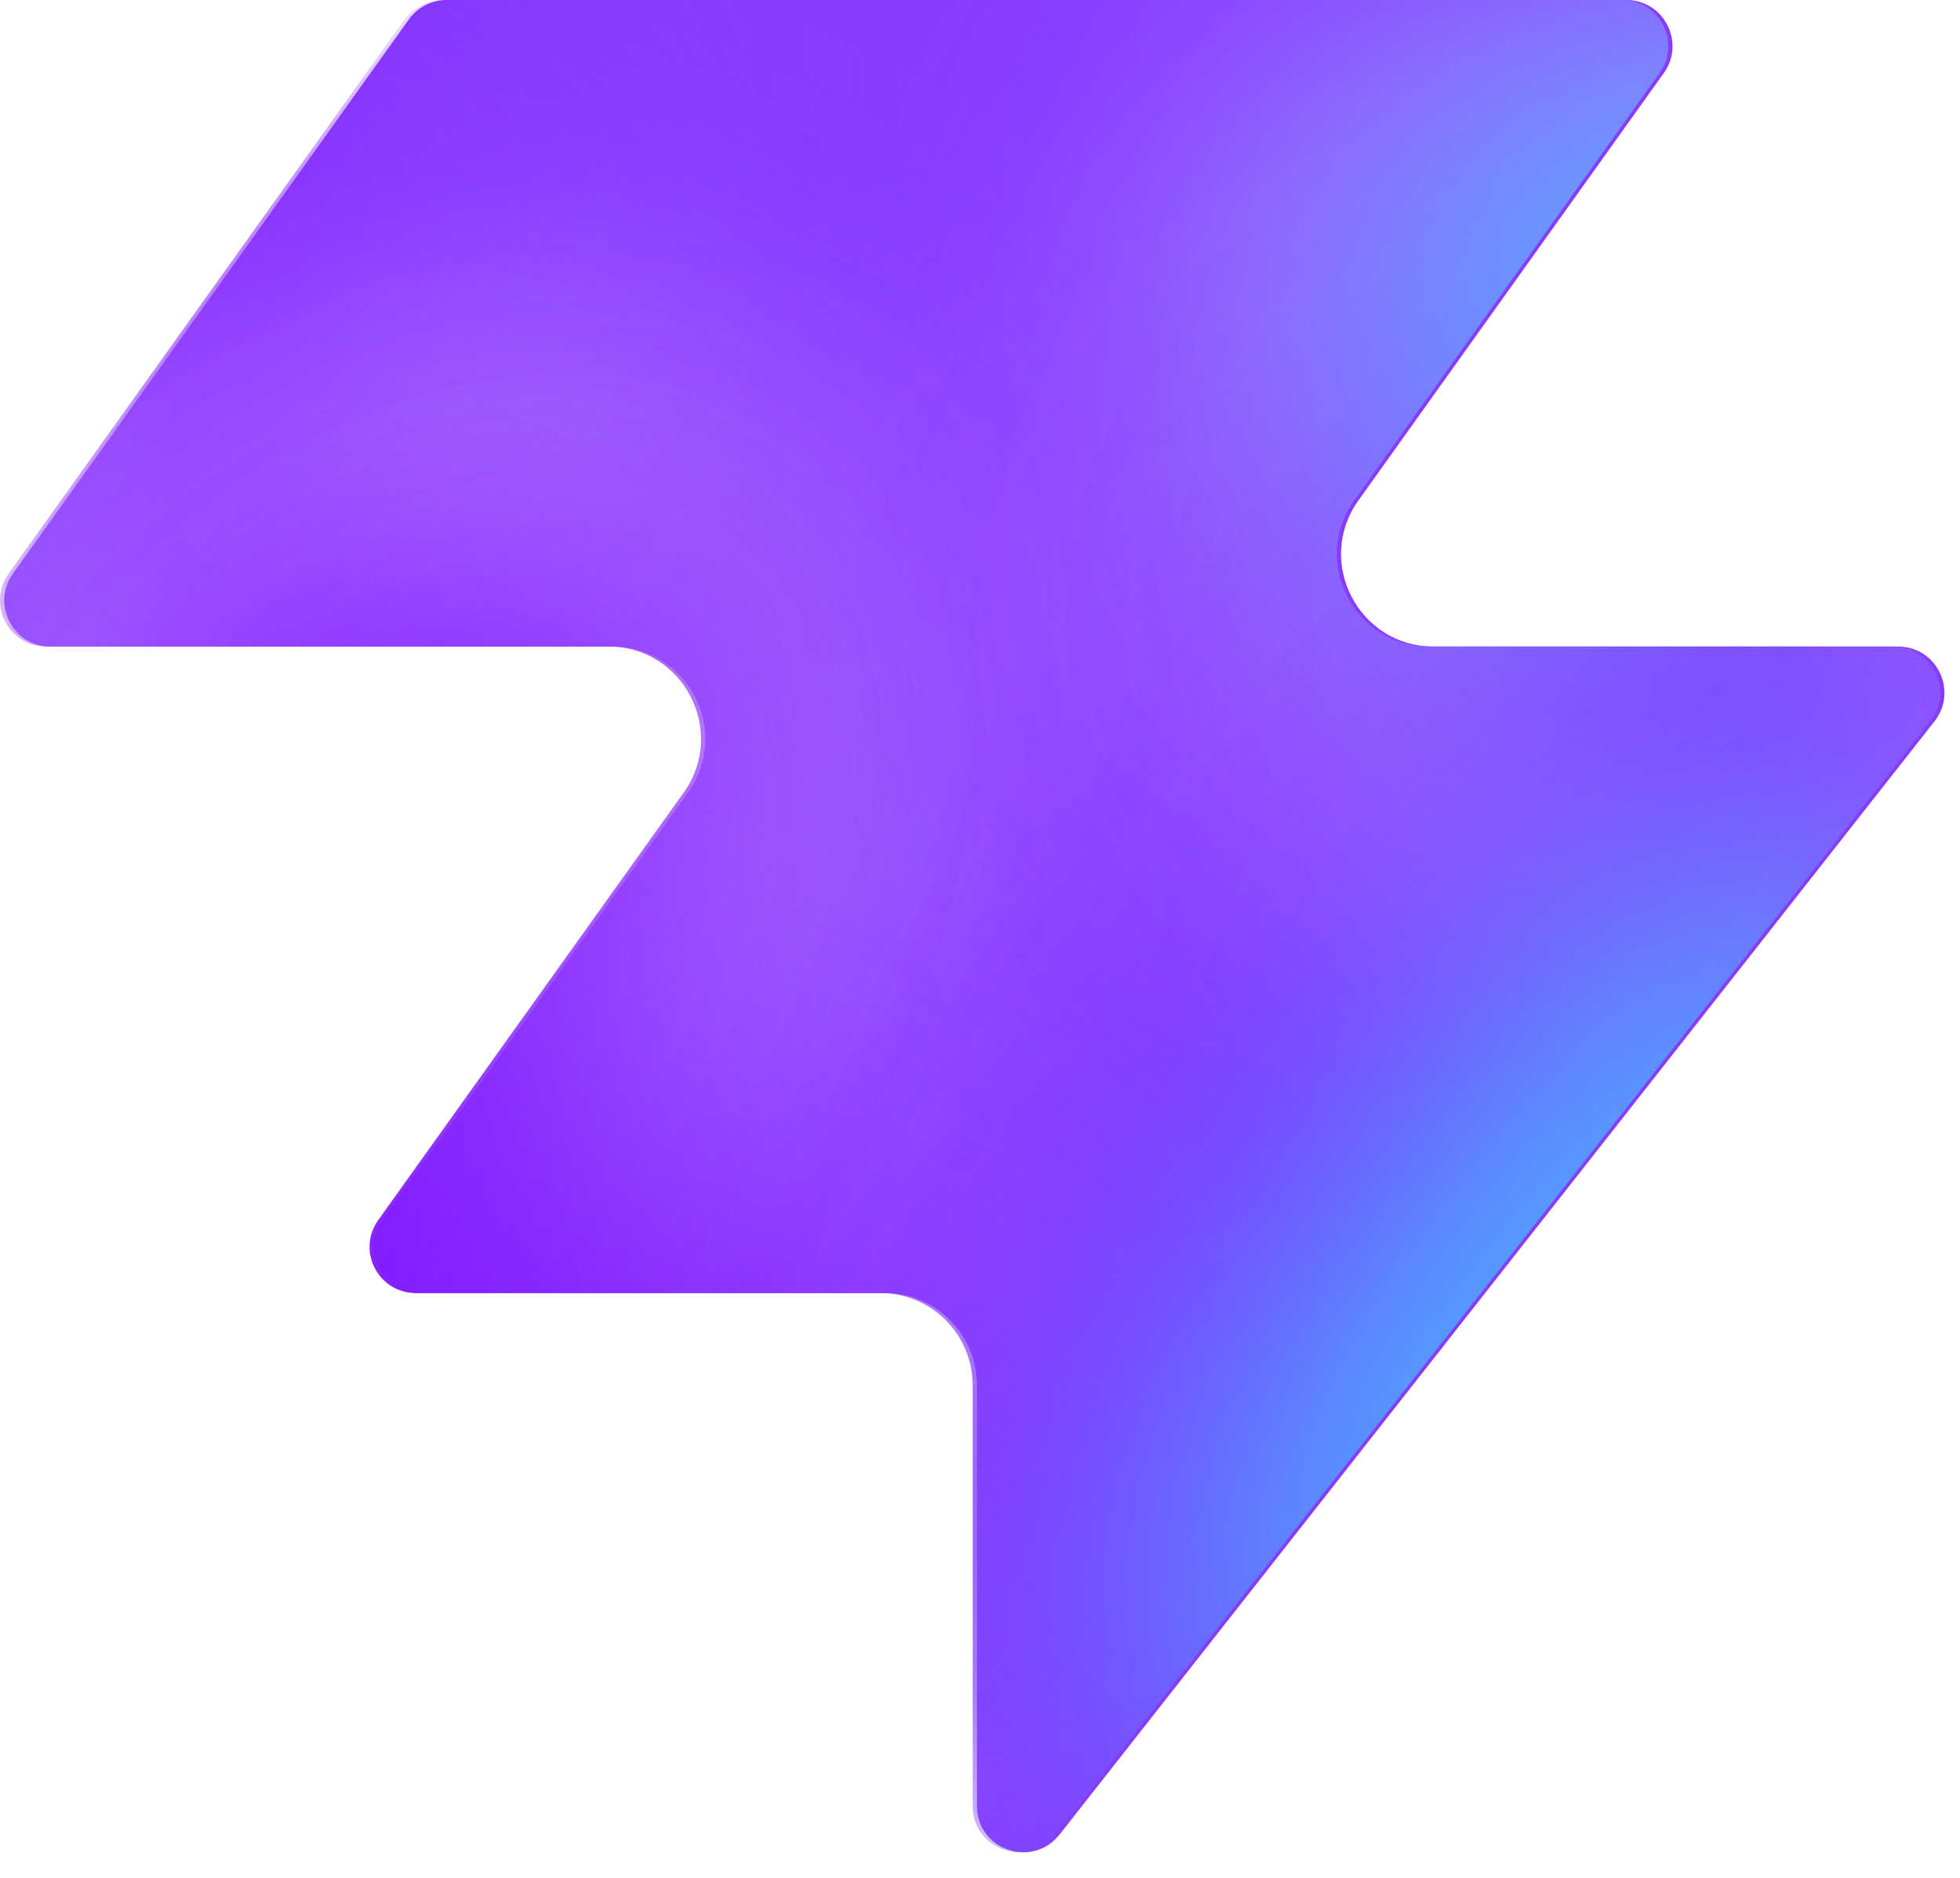
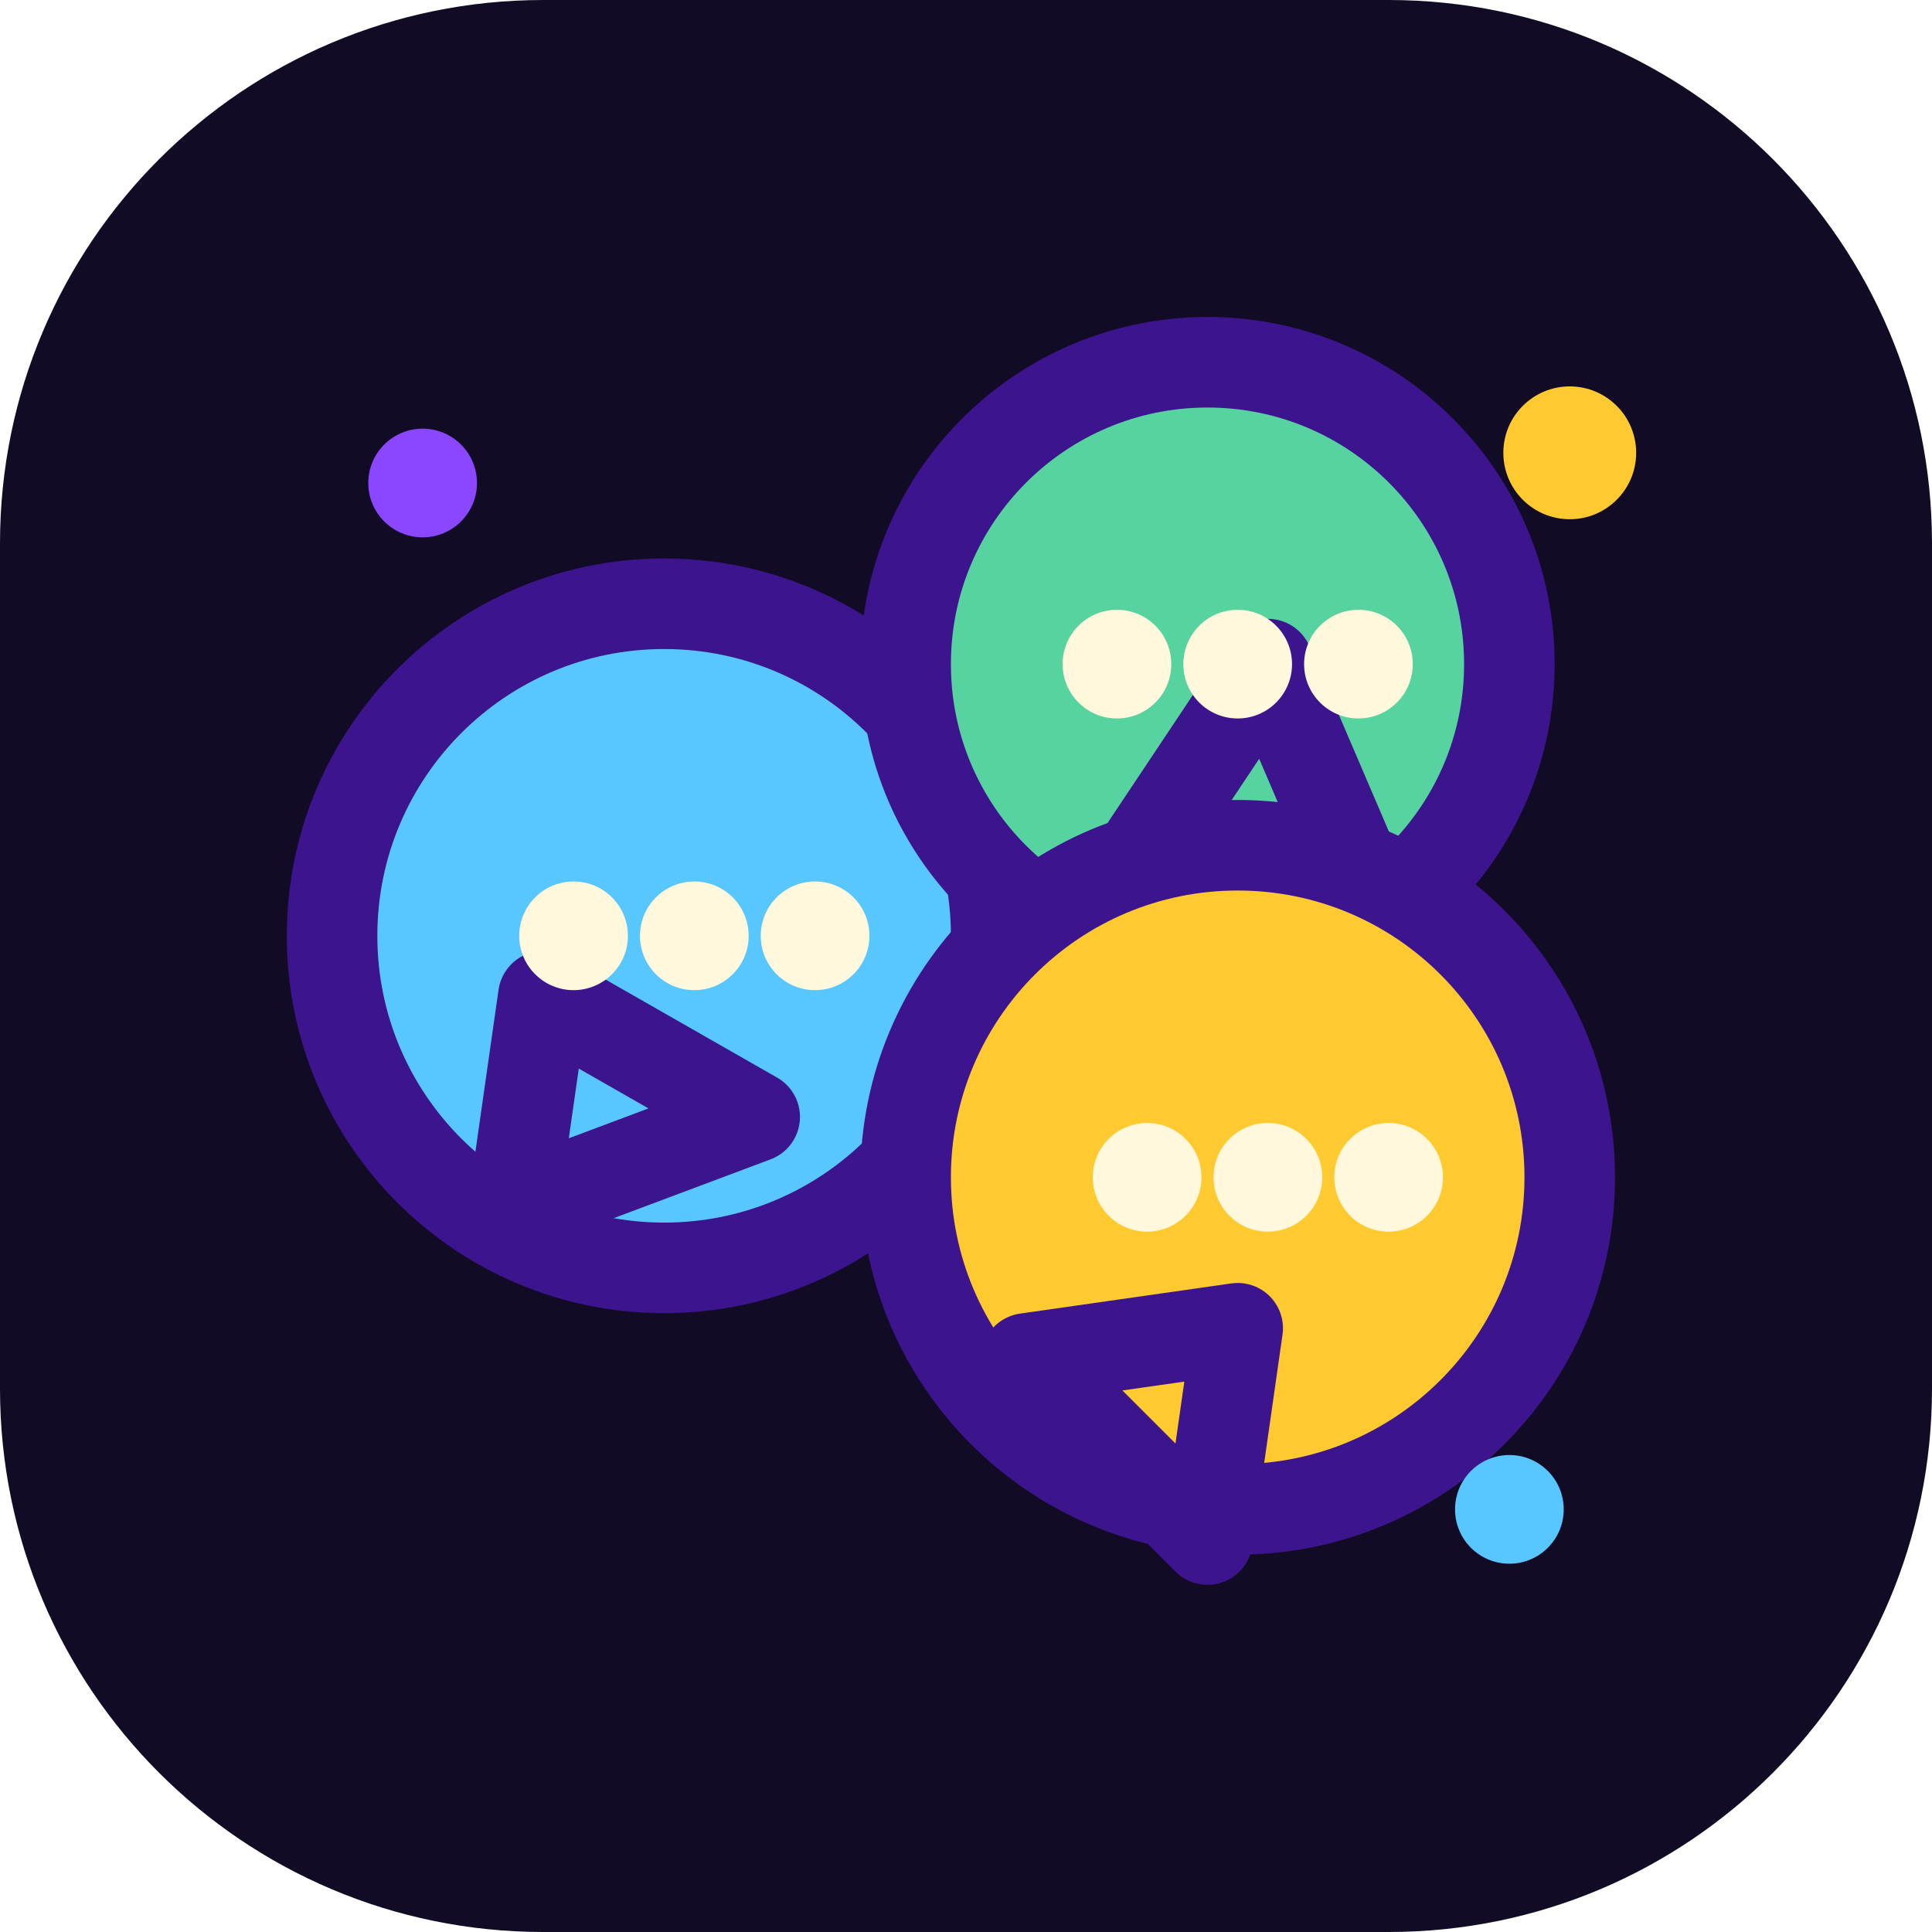
- <svg xmlns="http://www.w3.org/2000/svg" width="48" height="46" fill="none" viewBox="0 0 48 46">
-   <path fill="#863bff" d="M25.946 44.938c-.664.845-2.021.375-2.021-.698V33.937a2.26 2.26 0 0 0-2.262-2.262H10.287c-.92 0-1.456-1.04-.92-1.788l7.48-10.471c1.07-1.497 0-3.578-1.842-3.578H1.237c-.92 0-1.456-1.04-.92-1.788L10.013.474c.214-.297.556-.474.92-.474h28.894c.92 0 1.456 1.04.92 1.788l-7.48 10.471c-1.07 1.498 0 3.579 1.842 3.579h11.377c.943 0 1.473 1.088.89 1.83L25.947 44.94z" style="fill:#863bff;fill:color(display-p3 .525 .23 1);fill-opacity:1" />
-   <mask id="a" width="48" height="46" x="0" y="0" maskUnits="userSpaceOnUse" style="mask-type:alpha">
-     <path fill="#000" d="M25.842 44.938c-.664.844-2.021.375-2.021-.698V33.937a2.26 2.26 0 0 0-2.262-2.262H10.183c-.92 0-1.456-1.04-.92-1.788l7.48-10.471c1.07-1.498 0-3.579-1.842-3.579H1.133c-.92 0-1.456-1.04-.92-1.787L9.91.473c.214-.297.556-.474.92-.474h28.894c.92 0 1.456 1.04.92 1.788l-7.48 10.471c-1.07 1.498 0 3.578 1.842 3.578h11.377c.943 0 1.473 1.088.89 1.832L25.843 44.94z" style="fill:#000;fill-opacity:1" />
-   </mask>
-   <g mask="url(#a)">
-     <g filter="url(#b)">
-       <ellipse cx="5.508" cy="14.704" fill="#ede6ff" rx="5.508" ry="14.704" style="fill:#ede6ff;fill:color(display-p3 .927 .903 1);fill-opacity:1" transform="matrix(.00324 1 1 -.00324 -4.47 31.516)" />
-     </g>
-     <g filter="url(#c)">
-       <ellipse cx="10.399" cy="29.851" fill="#ede6ff" rx="10.399" ry="29.851" style="fill:#ede6ff;fill:color(display-p3 .927 .903 1);fill-opacity:1" transform="matrix(.00324 1 1 -.00324 -39.328 7.883)" />
-     </g>
-     <g filter="url(#d)">
-       <ellipse cx="5.508" cy="30.487" fill="#7e14ff" rx="5.508" ry="30.487" style="fill:#7e14ff;fill:color(display-p3 .492 .077 1);fill-opacity:1" transform="rotate(89.814 -25.913 -14.639)scale(1 -1)" />
-     </g>
-     <g filter="url(#e)">
-       <ellipse cx="5.508" cy="30.599" fill="#7e14ff" rx="5.508" ry="30.599" style="fill:#7e14ff;fill:color(display-p3 .492 .077 1);fill-opacity:1" transform="rotate(89.814 -32.644 -3.334)scale(1 -1)" />
-     </g>
-     <g filter="url(#f)">
-       <ellipse cx="5.508" cy="30.599" fill="#7e14ff" rx="5.508" ry="30.599" style="fill:#7e14ff;fill:color(display-p3 .492 .077 1);fill-opacity:1" transform="matrix(.00324 1 1 -.00324 -34.34 30.47)" />
-     </g>
-     <g filter="url(#g)">
-       <ellipse cx="14.072" cy="22.078" fill="#ede6ff" rx="14.072" ry="22.078" style="fill:#ede6ff;fill:color(display-p3 .927 .903 1);fill-opacity:1" transform="rotate(93.35 24.506 48.493)scale(-1 1)" />
-     </g>
-     <g filter="url(#h)">
-       <ellipse cx="3.47" cy="21.501" fill="#7e14ff" rx="3.47" ry="21.501" style="fill:#7e14ff;fill:color(display-p3 .492 .077 1);fill-opacity:1" transform="rotate(89.009 28.708 47.59)scale(-1 1)" />
-     </g>
-     <g filter="url(#i)">
-       <ellipse cx="3.47" cy="21.501" fill="#7e14ff" rx="3.47" ry="21.501" style="fill:#7e14ff;fill:color(display-p3 .492 .077 1);fill-opacity:1" transform="rotate(89.009 28.708 47.59)scale(-1 1)" />
-     </g>
-     <g filter="url(#j)">
-       <ellipse cx=".387" cy="8.972" fill="#7e14ff" rx="4.407" ry="29.108" style="fill:#7e14ff;fill:color(display-p3 .492 .077 1);fill-opacity:1" transform="rotate(39.51 .387 8.972)" />
-     </g>
-     <g filter="url(#k)">
-       <ellipse cx="47.523" cy="-6.092" fill="#7e14ff" rx="4.407" ry="29.108" style="fill:#7e14ff;fill:color(display-p3 .492 .077 1);fill-opacity:1" transform="rotate(37.892 47.523 -6.092)" />
-     </g>
-     <g filter="url(#l)">
-       <ellipse cx="41.412" cy="6.333" fill="#47bfff" rx="5.971" ry="9.665" style="fill:#47bfff;fill:color(display-p3 .28 .748 1);fill-opacity:1" transform="rotate(37.892 41.412 6.333)" />
-     </g>
-     <g filter="url(#m)">
-       <ellipse cx="-1.879" cy="38.332" fill="#7e14ff" rx="4.407" ry="29.108" style="fill:#7e14ff;fill:color(display-p3 .492 .077 1);fill-opacity:1" transform="rotate(37.892 -1.88 38.332)" />
-     </g>
-     <g filter="url(#n)">
-       <ellipse cx="-1.879" cy="38.332" fill="#7e14ff" rx="4.407" ry="29.108" style="fill:#7e14ff;fill:color(display-p3 .492 .077 1);fill-opacity:1" transform="rotate(37.892 -1.88 38.332)" />
-     </g>
-     <g filter="url(#o)">
-       <ellipse cx="35.651" cy="29.907" fill="#7e14ff" rx="4.407" ry="29.108" style="fill:#7e14ff;fill:color(display-p3 .492 .077 1);fill-opacity:1" transform="rotate(37.892 35.651 29.907)" />
-     </g>
-     <g filter="url(#p)">
-       <ellipse cx="38.418" cy="32.4" fill="#47bfff" rx="5.971" ry="15.297" style="fill:#47bfff;fill:color(display-p3 .28 .748 1);fill-opacity:1" transform="rotate(37.892 38.418 32.4)" />
-     </g>
-   </g>
-   <defs>
-     <filter id="b" width="60.045" height="41.654" x="-19.77" y="16.149" color-interpolation-filters="sRGB" filterUnits="userSpaceOnUse">
-       <feFlood flood-opacity="0" result="BackgroundImageFix" />
-       <feBlend in="SourceGraphic" in2="BackgroundImageFix" result="shape" />
-       <feGaussianBlur result="effect1_foregroundBlur_2002_17158" stdDeviation="7.659" />
-     </filter>
-     <filter id="c" width="90.34" height="51.437" x="-54.613" y="-7.533" color-interpolation-filters="sRGB" filterUnits="userSpaceOnUse">
-       <feFlood flood-opacity="0" result="BackgroundImageFix" />
-       <feBlend in="SourceGraphic" in2="BackgroundImageFix" result="shape" />
-       <feGaussianBlur result="effect1_foregroundBlur_2002_17158" stdDeviation="7.659" />
-     </filter>
-     <filter id="d" width="79.355" height="29.4" x="-49.64" y="2.03" color-interpolation-filters="sRGB" filterUnits="userSpaceOnUse">
-       <feFlood flood-opacity="0" result="BackgroundImageFix" />
-       <feBlend in="SourceGraphic" in2="BackgroundImageFix" result="shape" />
-       <feGaussianBlur result="effect1_foregroundBlur_2002_17158" stdDeviation="4.596" />
-     </filter>
-     <filter id="e" width="79.579" height="29.4" x="-45.045" y="20.029" color-interpolation-filters="sRGB" filterUnits="userSpaceOnUse">
-       <feFlood flood-opacity="0" result="BackgroundImageFix" />
-       <feBlend in="SourceGraphic" in2="BackgroundImageFix" result="shape" />
-       <feGaussianBlur result="effect1_foregroundBlur_2002_17158" stdDeviation="4.596" />
-     </filter>
-     <filter id="f" width="79.579" height="29.4" x="-43.513" y="21.178" color-interpolation-filters="sRGB" filterUnits="userSpaceOnUse">
-       <feFlood flood-opacity="0" result="BackgroundImageFix" />
-       <feBlend in="SourceGraphic" in2="BackgroundImageFix" result="shape" />
-       <feGaussianBlur result="effect1_foregroundBlur_2002_17158" stdDeviation="4.596" />
-     </filter>
-     <filter id="g" width="74.749" height="58.852" x="15.756" y="-17.901" color-interpolation-filters="sRGB" filterUnits="userSpaceOnUse">
-       <feFlood flood-opacity="0" result="BackgroundImageFix" />
-       <feBlend in="SourceGraphic" in2="BackgroundImageFix" result="shape" />
-       <feGaussianBlur result="effect1_foregroundBlur_2002_17158" stdDeviation="7.659" />
-     </filter>
-     <filter id="h" width="61.377" height="25.362" x="23.548" y="2.284" color-interpolation-filters="sRGB" filterUnits="userSpaceOnUse">
-       <feFlood flood-opacity="0" result="BackgroundImageFix" />
-       <feBlend in="SourceGraphic" in2="BackgroundImageFix" result="shape" />
-       <feGaussianBlur result="effect1_foregroundBlur_2002_17158" stdDeviation="4.596" />
-     </filter>
-     <filter id="i" width="61.377" height="25.362" x="23.548" y="2.284" color-interpolation-filters="sRGB" filterUnits="userSpaceOnUse">
-       <feFlood flood-opacity="0" result="BackgroundImageFix" />
-       <feBlend in="SourceGraphic" in2="BackgroundImageFix" result="shape" />
-       <feGaussianBlur result="effect1_foregroundBlur_2002_17158" stdDeviation="4.596" />
-     </filter>
-     <filter id="j" width="56.045" height="63.649" x="-27.636" y="-22.853" color-interpolation-filters="sRGB" filterUnits="userSpaceOnUse">
-       <feFlood flood-opacity="0" result="BackgroundImageFix" />
-       <feBlend in="SourceGraphic" in2="BackgroundImageFix" result="shape" />
-       <feGaussianBlur result="effect1_foregroundBlur_2002_17158" stdDeviation="4.596" />
-     </filter>
-     <filter id="k" width="54.814" height="64.646" x="20.116" y="-38.415" color-interpolation-filters="sRGB" filterUnits="userSpaceOnUse">
-       <feFlood flood-opacity="0" result="BackgroundImageFix" />
-       <feBlend in="SourceGraphic" in2="BackgroundImageFix" result="shape" />
-       <feGaussianBlur result="effect1_foregroundBlur_2002_17158" stdDeviation="4.596" />
-     </filter>
-     <filter id="l" width="33.541" height="35.313" x="24.641" y="-11.323" color-interpolation-filters="sRGB" filterUnits="userSpaceOnUse">
-       <feFlood flood-opacity="0" result="BackgroundImageFix" />
-       <feBlend in="SourceGraphic" in2="BackgroundImageFix" result="shape" />
-       <feGaussianBlur result="effect1_foregroundBlur_2002_17158" stdDeviation="4.596" />
-     </filter>
-     <filter id="m" width="54.814" height="64.646" x="-29.286" y="6.009" color-interpolation-filters="sRGB" filterUnits="userSpaceOnUse">
-       <feFlood flood-opacity="0" result="BackgroundImageFix" />
-       <feBlend in="SourceGraphic" in2="BackgroundImageFix" result="shape" />
-       <feGaussianBlur result="effect1_foregroundBlur_2002_17158" stdDeviation="4.596" />
-     </filter>
-     <filter id="n" width="54.814" height="64.646" x="-29.286" y="6.009" color-interpolation-filters="sRGB" filterUnits="userSpaceOnUse">
-       <feFlood flood-opacity="0" result="BackgroundImageFix" />
-       <feBlend in="SourceGraphic" in2="BackgroundImageFix" result="shape" />
-       <feGaussianBlur result="effect1_foregroundBlur_2002_17158" stdDeviation="4.596" />
-     </filter>
-     <filter id="o" width="54.814" height="64.646" x="8.244" y="-2.416" color-interpolation-filters="sRGB" filterUnits="userSpaceOnUse">
-       <feFlood flood-opacity="0" result="BackgroundImageFix" />
-       <feBlend in="SourceGraphic" in2="BackgroundImageFix" result="shape" />
-       <feGaussianBlur result="effect1_foregroundBlur_2002_17158" stdDeviation="4.596" />
-     </filter>
-     <filter id="p" width="39.409" height="43.623" x="18.713" y="10.588" color-interpolation-filters="sRGB" filterUnits="userSpaceOnUse">
-       <feFlood flood-opacity="0" result="BackgroundImageFix" />
-       <feBlend in="SourceGraphic" in2="BackgroundImageFix" result="shape" />
-       <feGaussianBlur result="effect1_foregroundBlur_2002_17158" stdDeviation="4.596" />
-     </filter>
-   </defs>
+ <svg xmlns="http://www.w3.org/2000/svg" viewBox="0 0 64 64" aria-label="Tell Your Story favicon">
+   <rect width="64" height="64" rx="18" fill="#120b25" />
+   <circle cx="22" cy="31" r="11" fill="#58c7ff" stroke="#3c148e" stroke-width="3" />
+   <path d="M17 40l1-7 7 4z" fill="#58c7ff" stroke="#3c148e" stroke-linejoin="round" stroke-width="3" />
+   <circle cx="40" cy="22" r="10" fill="#56d39f" stroke="#3c148e" stroke-width="3" />
+   <path d="M45 29l-7-1 4-6z" fill="#56d39f" stroke="#3c148e" stroke-linejoin="round" stroke-width="3" />
+   <circle cx="41" cy="39" r="11" fill="#ffca2f" stroke="#3c148e" stroke-width="3" />
+   <path d="M34 45l7-1-1 7z" fill="#ffca2f" stroke="#3c148e" stroke-linejoin="round" stroke-width="3" />
+   <circle cx="19" cy="31" r="1.8" fill="#fff8dd" />
+   <circle cx="23" cy="31" r="1.8" fill="#fff8dd" />
+   <circle cx="27" cy="31" r="1.8" fill="#fff8dd" />
+   <circle cx="37" cy="22" r="1.8" fill="#fff8dd" />
+   <circle cx="41" cy="22" r="1.8" fill="#fff8dd" />
+   <circle cx="45" cy="22" r="1.8" fill="#fff8dd" />
+   <circle cx="38" cy="39" r="1.8" fill="#fff8dd" />
+   <circle cx="42" cy="39" r="1.8" fill="#fff8dd" />
+   <circle cx="46" cy="39" r="1.8" fill="#fff8dd" />
+   <circle cx="52" cy="15" r="2.2" fill="#ffca2f" />
+   <circle cx="14" cy="16" r="1.8" fill="#8a47ff" />
+   <circle cx="50" cy="50" r="1.8" fill="#58c7ff" />
</svg>
